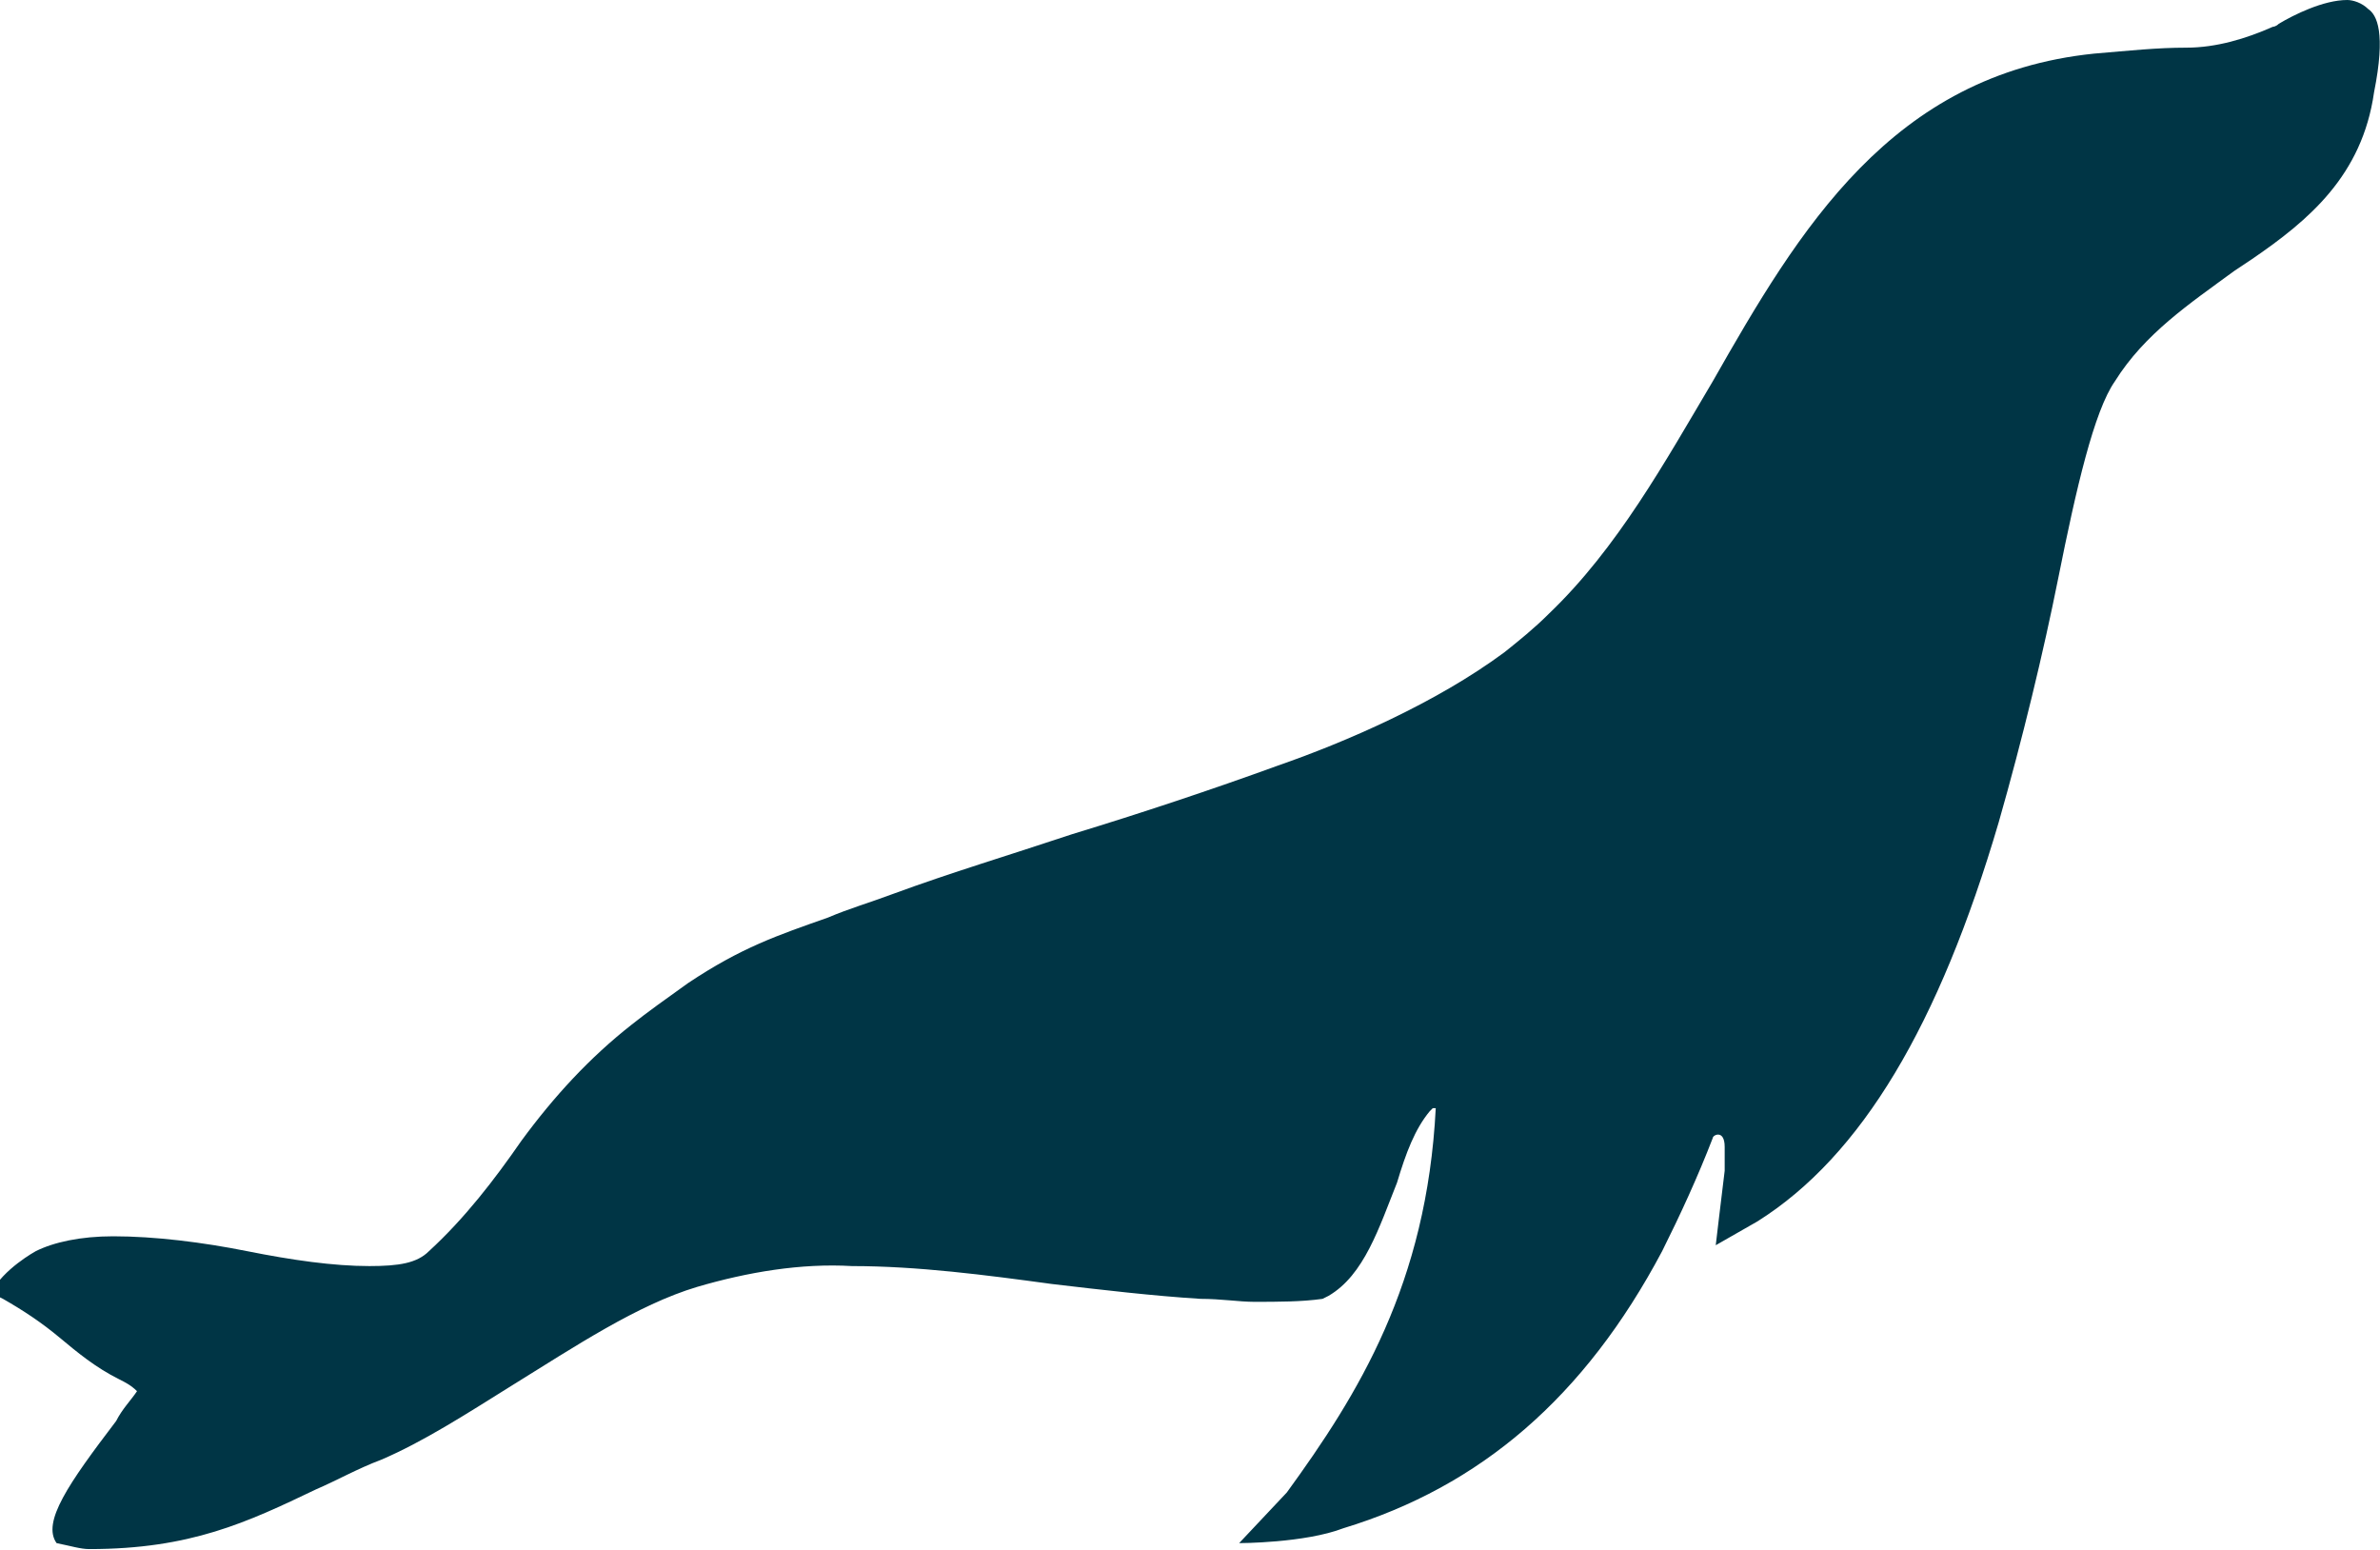
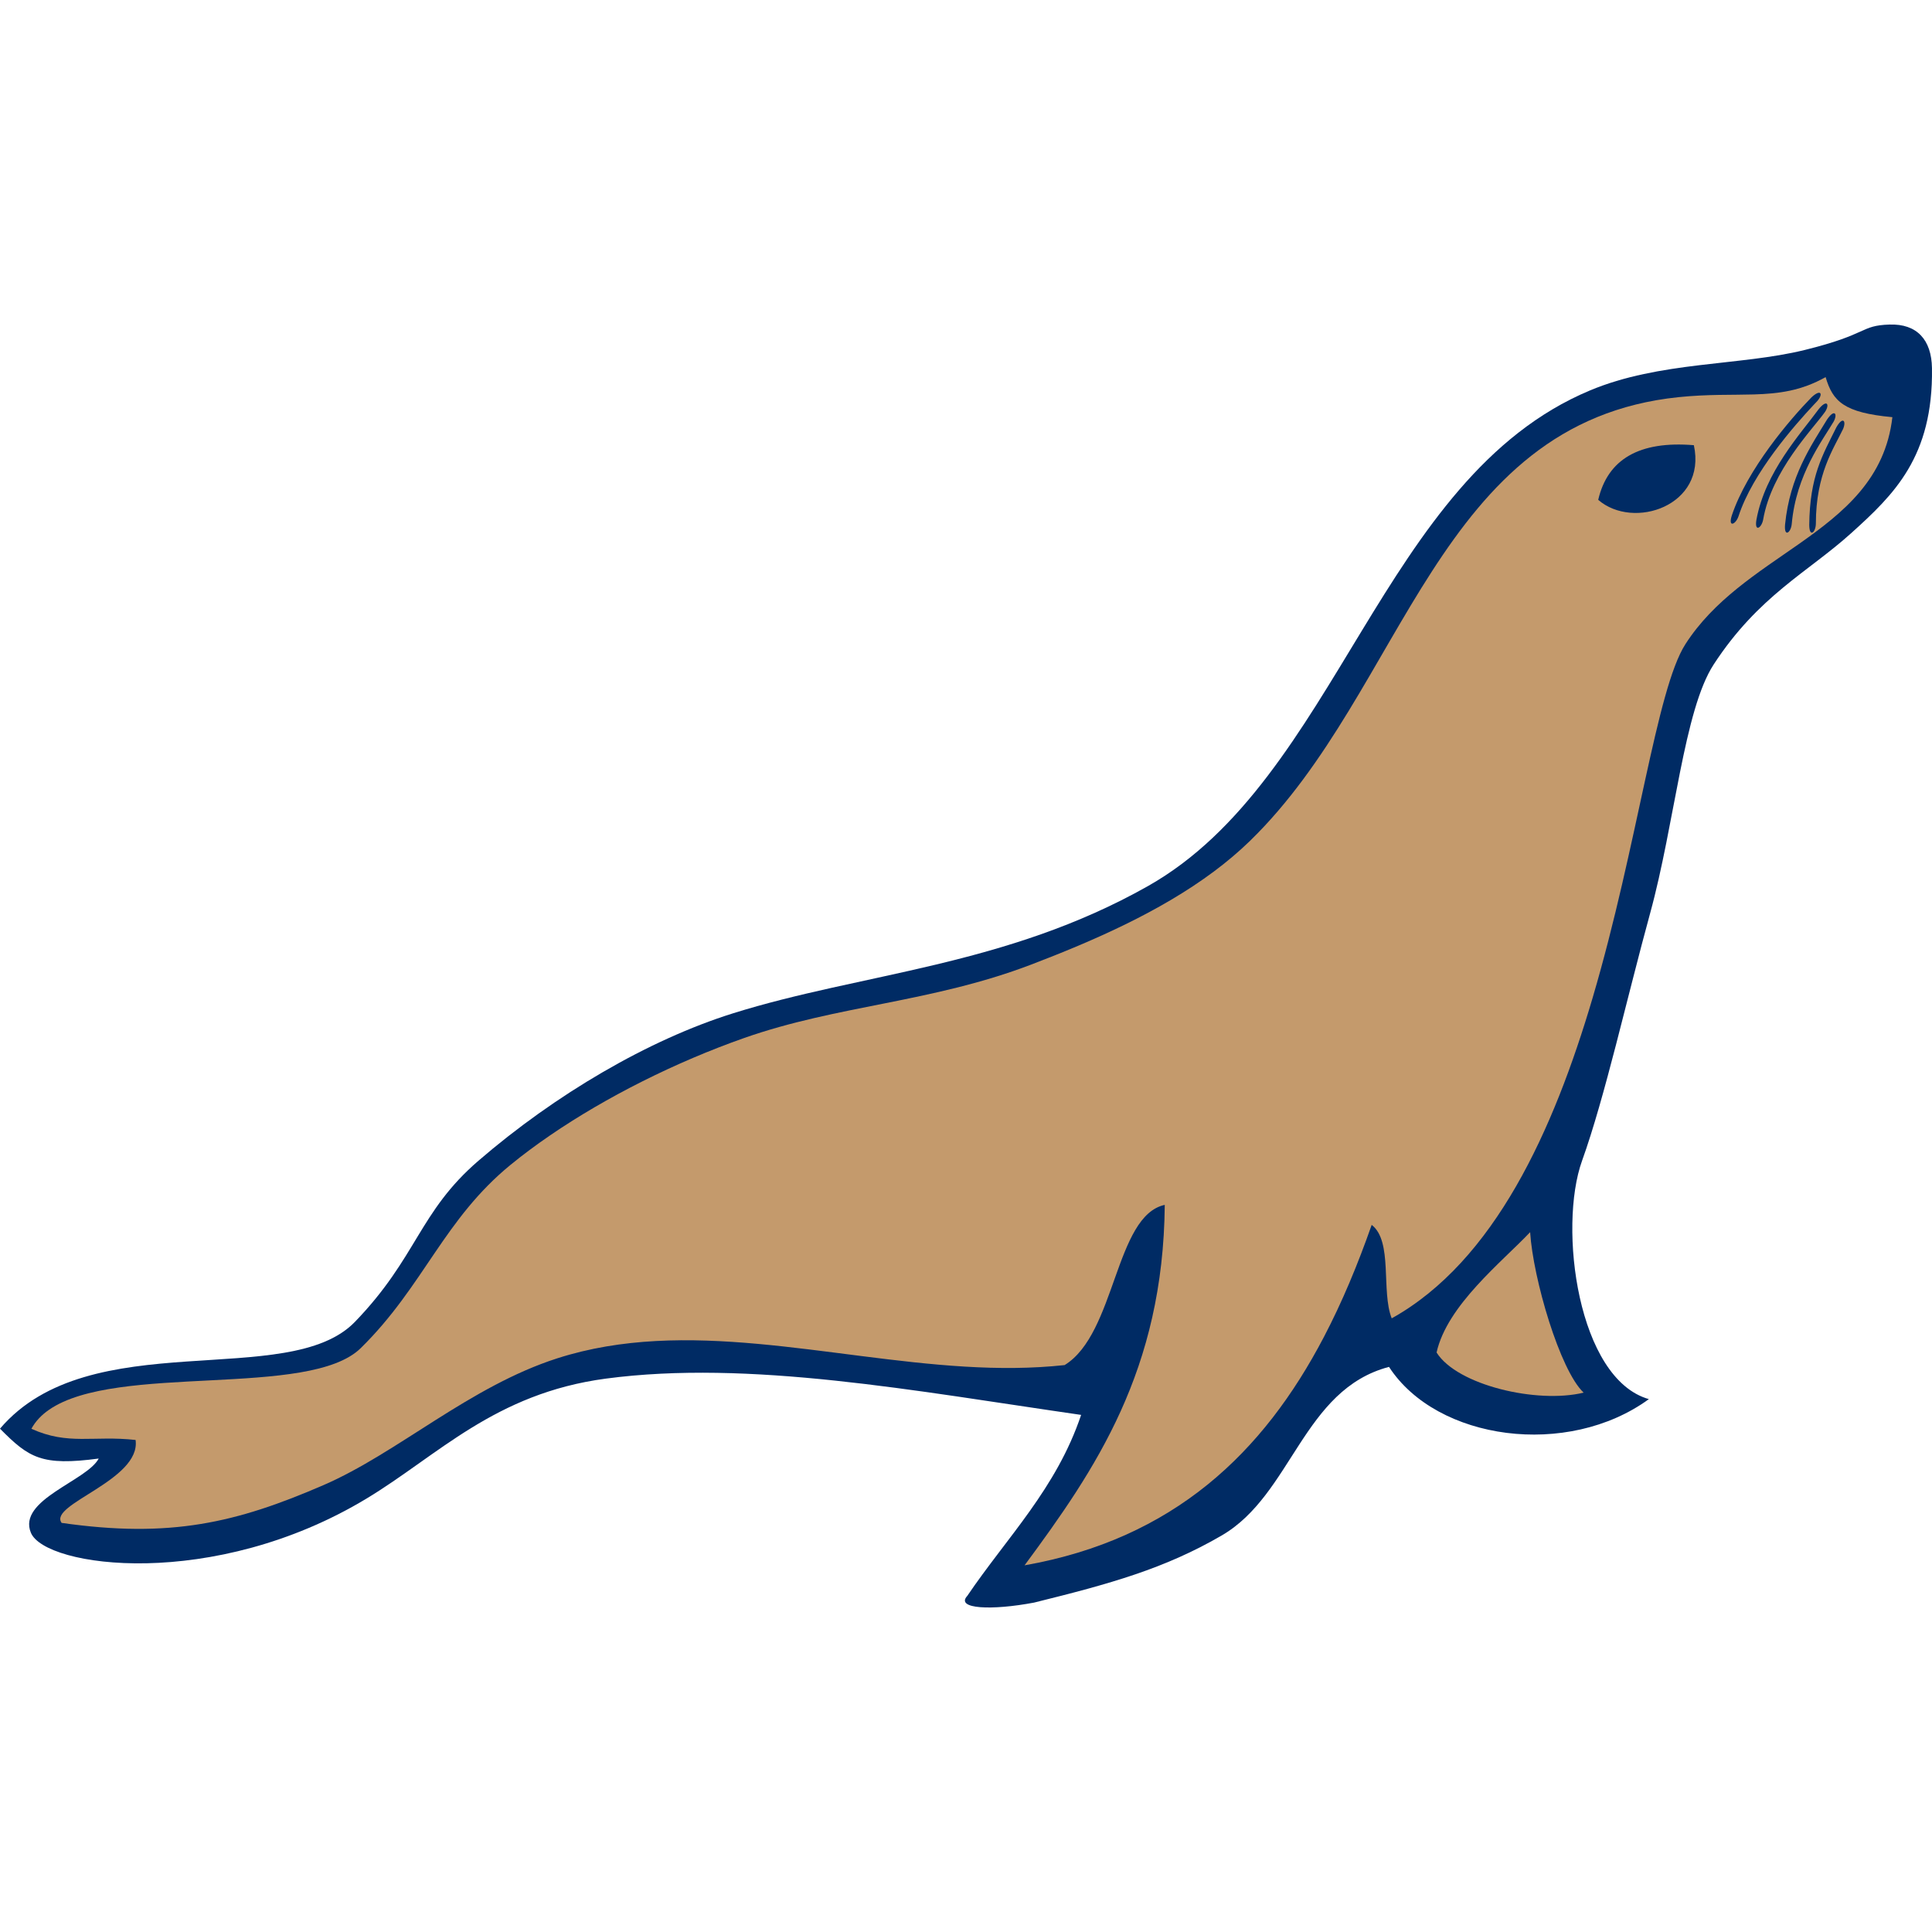
- <svg xmlns="http://www.w3.org/2000/svg" viewBox="0 0 79.9 52">
-   <style type="text/css">
-   .st0{fill:#003545;}
-  </style>
+ <svg xmlns="http://www.w3.org/2000/svg" width="800px" height="800px" viewBox="0 -43 256 256" version="1.1" preserveAspectRatio="xMidYMid">
  <g>
-     <g>
-       <g>
-         <path class="st0" d="M79.5,0.3C79.3,0.1,79,0,78.8,0C78,0,77,0.5,76.5,0.8c-0.1,0.1-0.2,0.1-0.2,0.1c-0.9,0.4-1.9,0.7-2.9,0.7     c-1,0-1.9,0.1-3.1,0.2c-6.8,0.7-9.9,5.9-12.8,11c-1.6,2.7-3.2,5.6-5.5,7.8c-0.5,0.5-1,0.9-1.5,1.3c-2.3,1.7-5.3,3-7.6,3.8     c-2.2,0.8-4.6,1.6-6.9,2.3c-2.1,0.7-4.1,1.3-6,2c-0.8,0.3-1.5,0.5-2.2,0.8c-1.7,0.6-2.9,1-4.7,2.2c-0.7,0.5-1.4,1-1.9,1.4     c-1.4,1.1-2.6,2.4-3.7,3.9c-0.9,1.3-1.9,2.6-3.1,3.7c-0.4,0.4-1,0.5-2,0.5c-1.2,0-2.6-0.2-4.1-0.5c-1.5-0.3-3.1-0.5-4.5-0.5     c-1.1,0-2,0.2-2.6,0.5c0,0-1.1,0.6-1.5,1.4l0.4,0.2c0.7,0.4,1.3,0.8,1.9,1.3c0.6,0.5,1.2,1,2,1.4c0.2,0.1,0.4,0.2,0.6,0.4     c-0.2,0.3-0.5,0.6-0.7,1c-1.6,2.1-2.5,3.4-2,4.1C2.4,51.9,2.7,52,3,52c3.4,0,5.3-0.9,7.6-2c0.7-0.3,1.4-0.7,2.2-1     c1.4-0.6,2.8-1.5,4.4-2.5c2.1-1.3,4.2-2.7,6.2-3.3c1.7-0.5,3.5-0.8,5.2-0.7c2.2,0,4.5,0.3,6.7,0.6c1.7,0.2,3.4,0.4,5,0.5     c0.7,0,1.3,0.1,1.8,0.1c0.8,0,1.6,0,2.3-0.1l0.2-0.1c1.2-0.7,1.7-2.3,2.3-3.8c0.3-1,0.6-1.8,1.1-2.4c0,0,0.1-0.1,0.1-0.1     c0,0,0.1,0,0.1,0v0c-0.3,5.9-2.6,9.6-5,12.9l-1.6,1.7c0,0,2.2,0,3.5-0.5c4.6-1.4,8.1-4.4,10.7-9.3c0.6-1.2,1.2-2.5,1.7-3.8     c0-0.1,0.4-0.3,0.4,0.3c0,0.2,0,0.4,0,0.5c0,0.1,0,0.2,0,0.3c-0.1,0.8-0.3,2.5-0.3,2.5L59,41c3.5-2.2,6.1-6.6,8.1-13.4     c0.8-2.8,1.5-5.7,2-8.2c0.6-3,1.2-5.6,1.9-6.6c1-1.6,2.5-2.6,4-3.7l0.6-0.4c1.9-1.3,3.7-2.8,4.1-5.6V3.1     C80.1,1.1,79.8,0.5,79.5,0.3">
-     </path>
-       </g>
-     </g>
+     <path d="M250.383,0.004 C246.426,0.131 247.677,1.271 239.128,3.375 C230.496,5.499 219.95,4.848 210.654,8.746 C182.903,20.385 177.335,60.163 152.107,74.412 C133.249,85.064 114.224,85.913 97.119,91.273 C85.878,94.798 73.581,102.027 63.396,110.804 C55.491,117.619 55.285,123.611 47.025,132.158 C38.189,141.301 11.91,132.313 0,146.306 C3.837,150.185 5.519,151.272 13.08,150.265 C11.514,153.232 2.287,155.732 4.093,160.097 C5.994,164.69 28.302,167.803 48.582,155.559 C58.026,149.857 65.549,141.639 80.258,139.677 C99.292,137.14 121.219,141.304 143.254,144.482 C139.986,154.224 133.427,160.702 128.172,168.461 C126.545,170.214 131.44,170.41 137.025,169.351 C147.072,166.867 154.312,164.866 161.894,160.453 C171.209,155.03 172.621,141.128 184.05,138.12 C190.418,147.907 207.737,150.219 218.484,142.391 C209.054,139.721 206.448,119.649 209.631,110.804 C212.646,102.431 215.625,89.038 218.662,77.971 C221.922,66.085 223.125,51.104 227.07,45.049 C233.007,35.94 239.566,32.812 245.26,27.675 C250.955,22.539 256.167,17.539 255.996,5.785 C255.941,2 253.983,-0.111 250.383,0.004 L250.383,0.004 Z" fill="#002B64">
+ 
+ </path>
+     <path d="M241.905,6.968 C242.854,10.2 244.337,11.684 250.75,12.277 C249.813,20.407 244.39,24.855 238.309,29.121 C232.957,32.874 227.095,36.488 223.328,42.351 C219.468,48.356 217.018,68.91 211.034,89.208 C205.861,106.747 198.05,124.088 184.409,131.687 C182.984,128.1 184.591,121.479 181.756,119.303 C179.922,124.534 177.849,129.525 175.42,134.164 C167.416,149.462 155.565,160.917 135.76,164.415 C145.157,151.699 154.142,138.568 154.337,116.652 C147.724,118.083 147.864,133.704 141.069,137.88 C136.713,138.354 132.3,138.351 127.858,138.084 C109.618,136.991 90.907,131.509 73.844,136.984 C62.226,140.713 52.724,149.509 42.886,153.776 C31.323,158.791 22.566,160.853 8.168,158.791 C6.339,156.328 18.706,153.15 17.966,147.803 C12.331,147.18 9.059,148.545 4.16,146.32 C4.701,145.323 5.496,144.493 6.497,143.802 C15.475,137.587 40.977,142.334 47.801,135.633 C52.014,131.499 54.778,127.173 57.64,122.967 C60.415,118.886 63.283,114.919 67.654,111.343 C69.268,110.023 71.022,108.719 72.884,107.445 C80.332,102.348 89.546,97.725 98.613,94.538 C110.965,90.196 123.482,89.838 136.648,84.808 C144.781,81.699 153.626,77.86 160.835,72.487 C162.547,71.21 164.166,69.848 165.664,68.389 C186.25,48.321 190.331,12.921 222.449,9.622 C226.333,9.224 229.512,9.353 232.407,9.265 C235.742,9.165 238.695,8.778 241.905,6.968 Z M202.751,120.267 C203.134,126.402 206.696,138.574 209.84,141.532 C203.682,143.029 193.075,140.555 190.354,136.212 C191.752,129.941 199.028,124.207 202.751,120.267 Z" fill="#C49A6C" fill-rule="nonzero">
+ 
+ </path>
+     <path d="M244.219,13.837 C242.981,16.434 240.611,19.781 240.611,26.391 C240.601,27.526 239.749,28.303 239.735,26.554 C239.799,20.094 241.509,17.301 243.325,13.631 C244.169,12.127 244.678,12.747 244.219,13.837 Z M242.972,12.859 C241.512,15.337 237.996,19.855 237.414,26.44 C237.307,27.569 236.389,28.268 236.528,26.523 C237.162,20.095 239.972,16.072 242.105,12.574 C243.072,11.152 243.527,11.814 242.972,12.859 Z M241.836,11.563 C240.172,13.908 234.76,19.335 233.628,25.849 C233.424,26.963 232.451,27.585 232.737,25.858 C233.908,19.504 238.574,14.51 240.993,11.207 C242.077,9.869 242.474,10.568 241.836,11.563 Z M240.822,10.117 L240.274,10.7 C237.854,13.294 232.232,19.622 230.359,25.415 C229.998,26.49 228.948,26.969 229.475,25.298 C231.527,19.172 237.178,12.574 240.037,9.645 C241.3,8.473 241.593,9.221 240.822,10.117 Z M211.772,23.232 C213.026,17.846 217.215,15.392 224.446,15.99 C226.191,24.03 216.426,27.273 211.772,23.232 Z" fill="#002B64">
+ 
+ </path>
  </g>
</svg>
